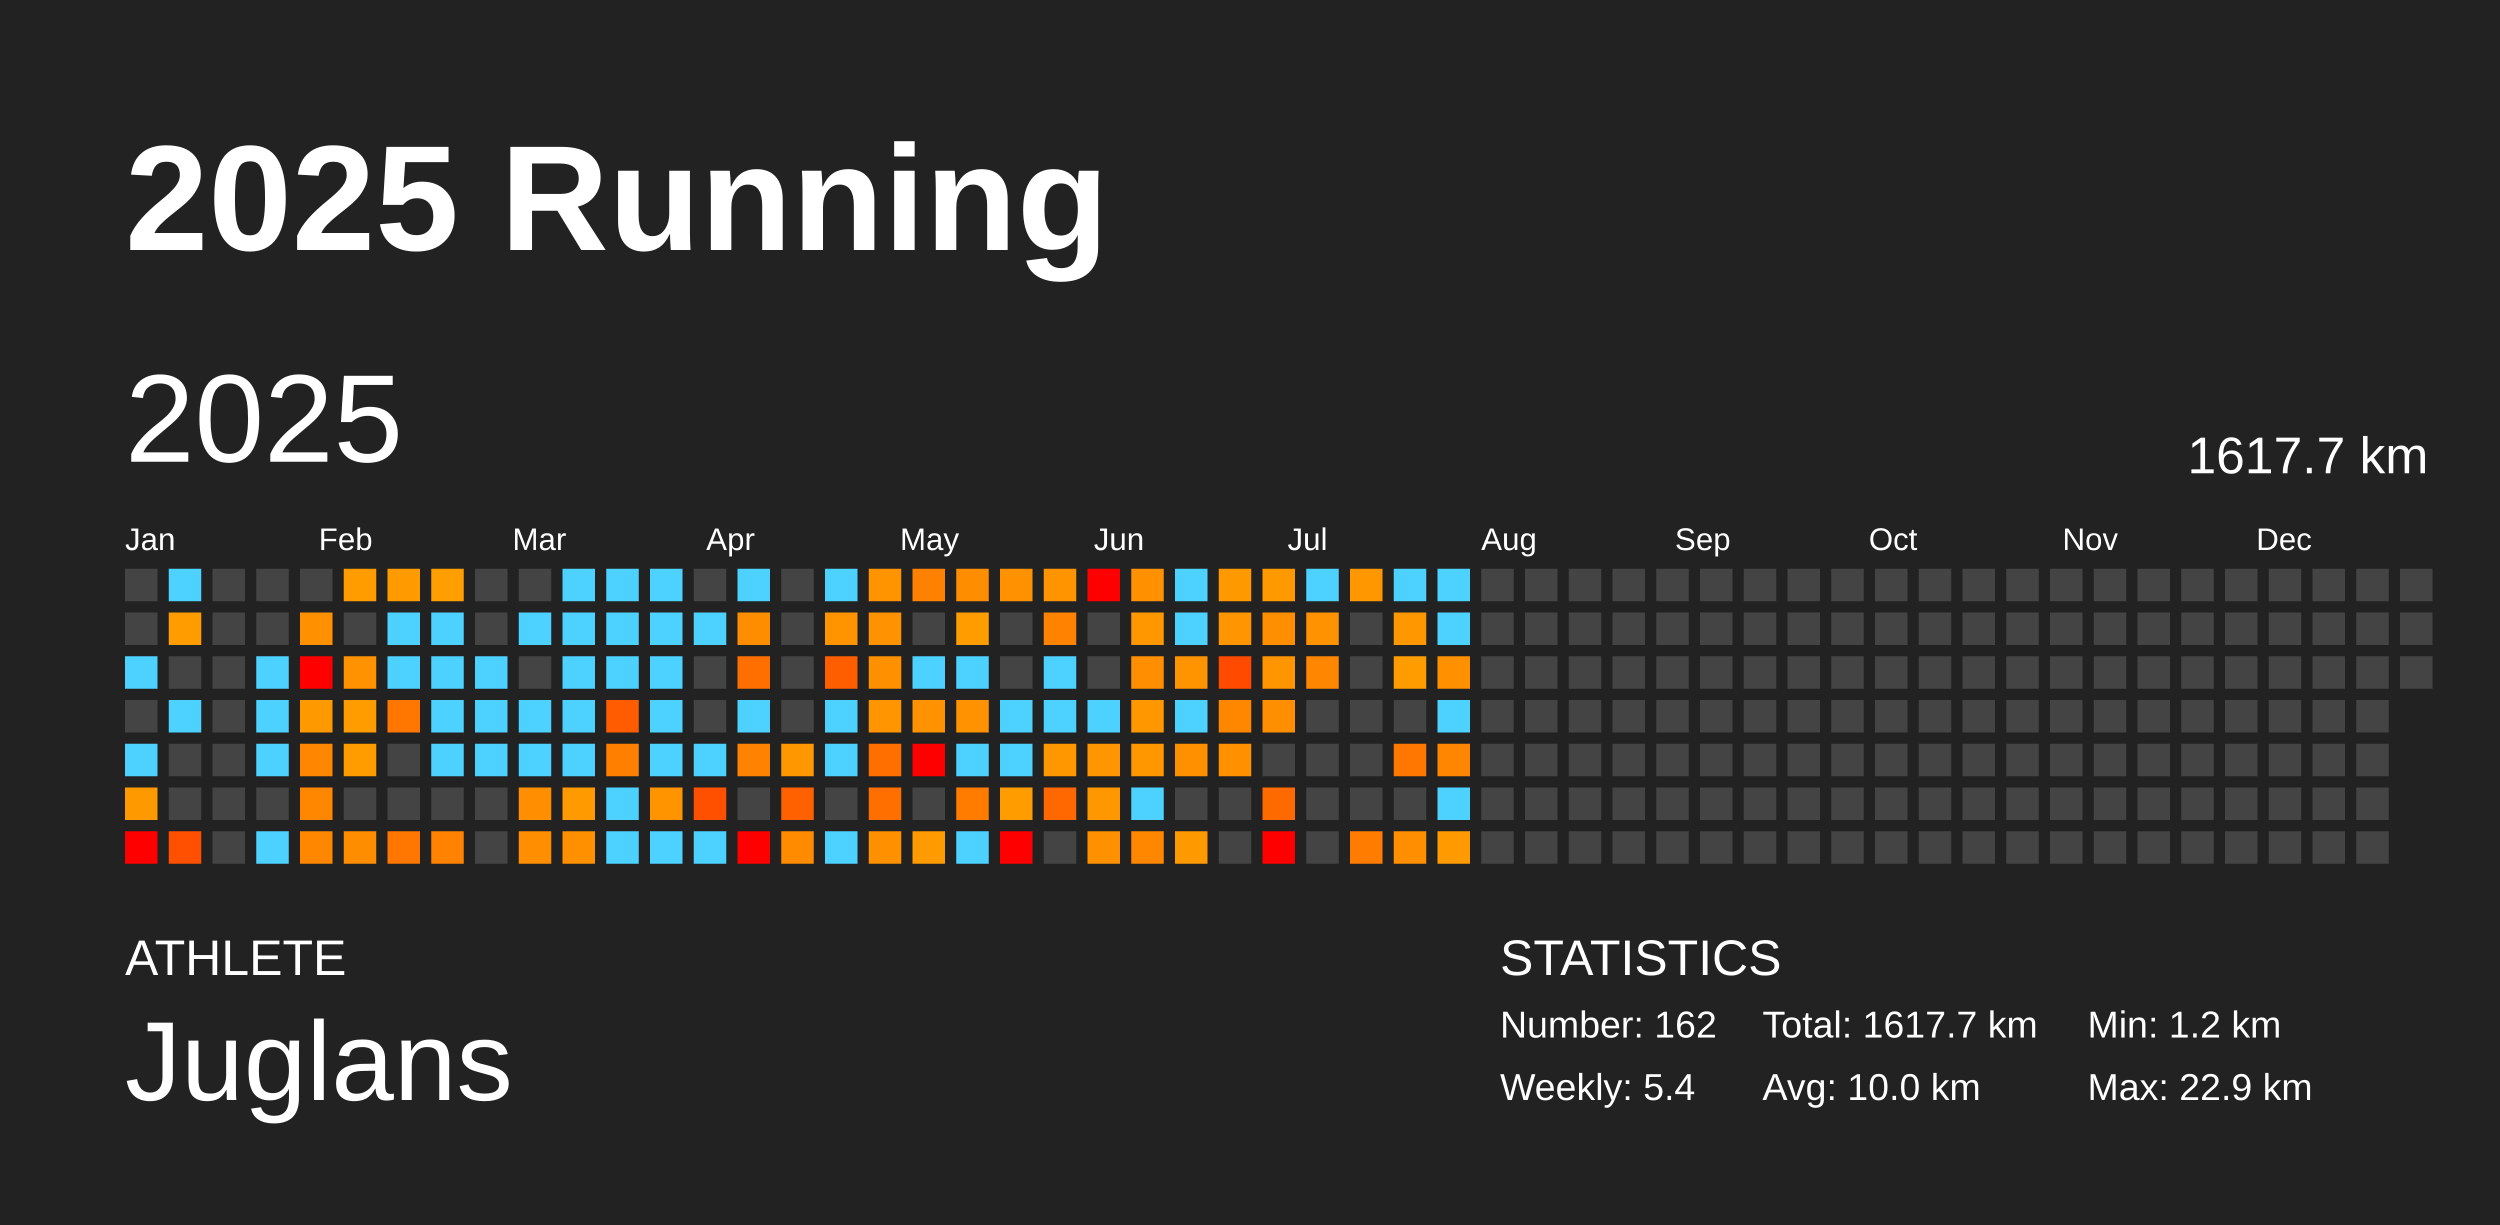
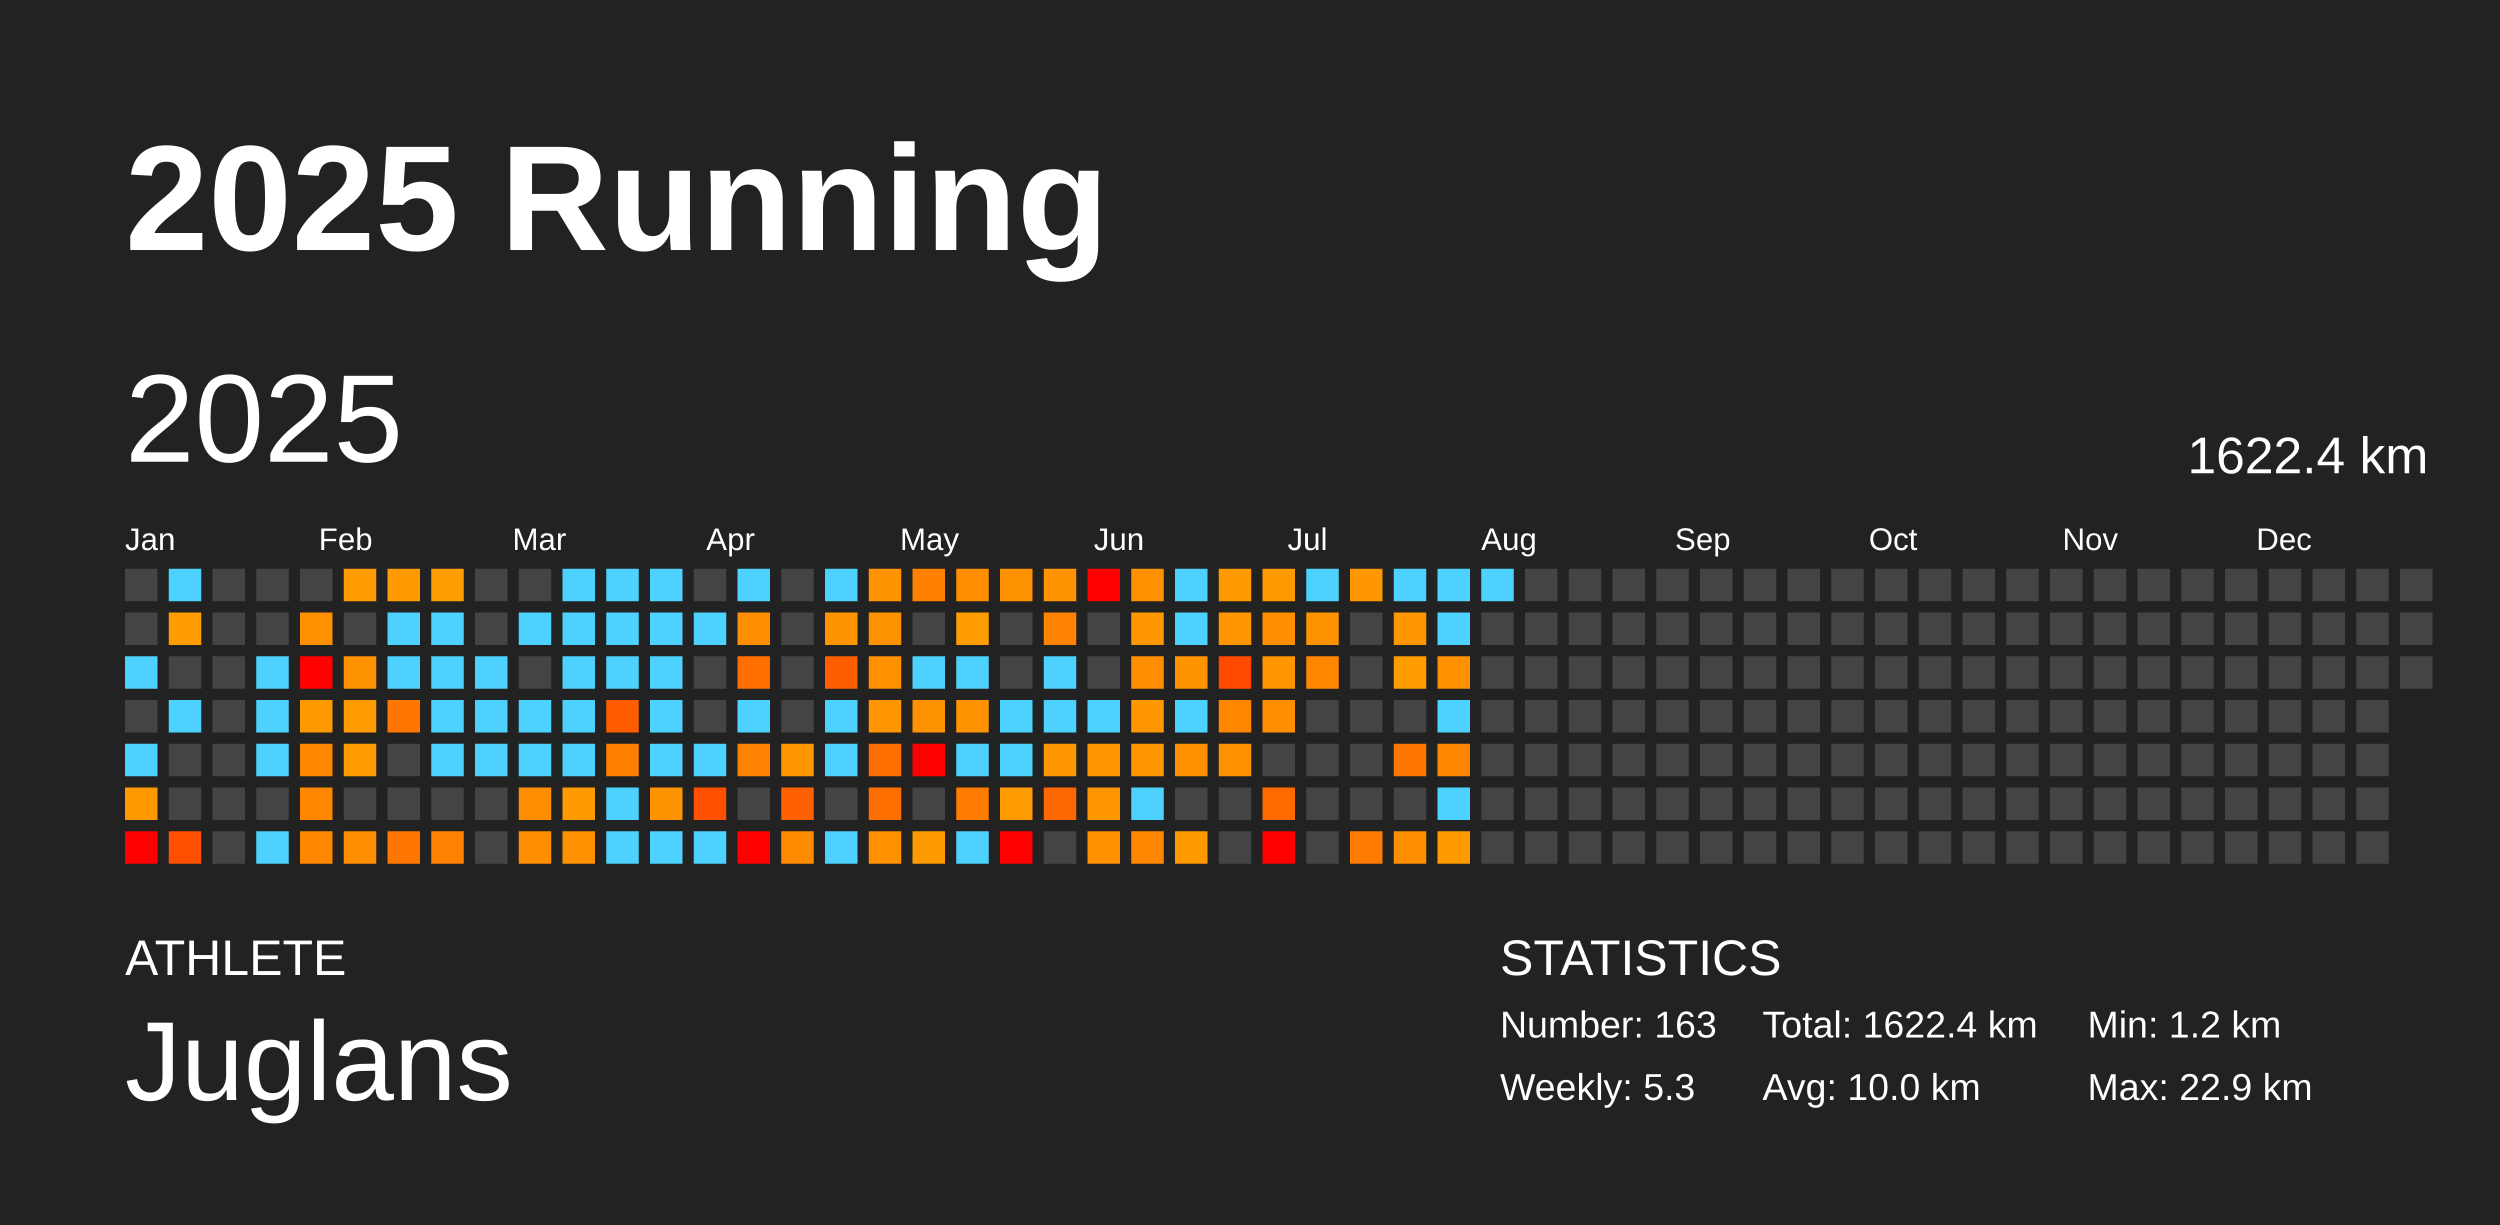
<svg xmlns="http://www.w3.org/2000/svg" baseProfile="full" height="98mm" version="1.1" viewBox="0,0,200,98" width="200mm">
  <defs />
  <rect fill="#222222" height="98" width="200" x="0" y="0" />
  <text fill="#FFFFFF" style="font-size:12px; font-family:Arial; font-weight:bold;" x="10" y="20">2025 Running</text>
  <text fill="#FFFFFF" style="font-size:4px; font-family:Arial" x="10" y="78">ATHLETE</text>
  <text fill="#FFFFFF" style="font-size:9px; font-family:Arial" x="10" y="88">Juglans</text>
  <text fill="#FFFFFF" style="font-size:4px; font-family:Arial" x="120" y="78">STATISTICS</text>
-   <text fill="#FFFFFF" style="font-size:3px; font-family:Arial" x="120" y="83">Number: 162</text>
-   <text fill="#FFFFFF" style="font-size:3px; font-family:Arial" x="120" y="88">Weekly: 5.4</text>
-   <text fill="#FFFFFF" style="font-size:3px; font-family:Arial" x="141" y="83">Total: 1617.7 km</text>
+   <text fill="#FFFFFF" style="font-size:3px; font-family:Arial" x="120" y="83">Number: 163</text>
+   <text fill="#FFFFFF" style="font-size:3px; font-family:Arial" x="120" y="88">Weekly: 5.3</text>
+   <text fill="#FFFFFF" style="font-size:3px; font-family:Arial" x="141" y="83">Total: 1622.4 km</text>
  <text fill="#FFFFFF" style="font-size:3px; font-family:Arial" x="141" y="88">Avg: 10.0 km</text>
  <text fill="#FFFFFF" style="font-size:3px; font-family:Arial" x="167" y="83">Min: 1.2 km</text>
  <text fill="#FFFFFF" style="font-size:3px; font-family:Arial" x="167" y="88">Max: 22.9 km</text>
  <text dominant-baseline="hanging" fill="#FFFFFF" style="font-size:10.0px; font-family:Arial;" x="10" y="30">2025</text>
-   <text dominant-baseline="hanging" fill="#FFFFFF" style="font-size:4.125px; font-family:Arial;" x="175" y="35">1617.7 km</text>
+   <text dominant-baseline="hanging" fill="#FFFFFF" style="font-size:4.125px; font-family:Arial;" x="175" y="35">1622.4 km</text>
  <text fill="#FFFFFF" style="font-size:2.5px; font-family:Arial" x="10.0" y="44">Jan</text>
  <text fill="#FFFFFF" style="font-size:2.5px; font-family:Arial" x="25.5" y="44">Feb</text>
  <text fill="#FFFFFF" style="font-size:2.5px; font-family:Arial" x="41.0" y="44">Mar</text>
  <text fill="#FFFFFF" style="font-size:2.5px; font-family:Arial" x="56.5" y="44">Apr</text>
  <text fill="#FFFFFF" style="font-size:2.5px; font-family:Arial" x="72.0" y="44">May</text>
  <text fill="#FFFFFF" style="font-size:2.5px; font-family:Arial" x="87.5" y="44">Jun</text>
  <text fill="#FFFFFF" style="font-size:2.5px; font-family:Arial" x="103.0" y="44">Jul</text>
  <text fill="#FFFFFF" style="font-size:2.5px; font-family:Arial" x="118.5" y="44">Aug</text>
  <text fill="#FFFFFF" style="font-size:2.5px; font-family:Arial" x="134.0" y="44">Sep</text>
  <text fill="#FFFFFF" style="font-size:2.5px; font-family:Arial" x="149.5" y="44">Oct</text>
  <text fill="#FFFFFF" style="font-size:2.5px; font-family:Arial" x="165.0" y="44">Nov</text>
  <text fill="#FFFFFF" style="font-size:2.5px; font-family:Arial" x="180.5" y="44">Dec</text>
  <rect fill="#444444" height="2.6" width="2.6" x="10.0" y="45.5" />
  <rect fill="#444444" height="2.6" width="2.6" x="10.0" y="49.0" />
  <rect fill="#4dd2ff" height="2.6" width="2.6" x="10.0" y="52.5" />
  <rect fill="#444444" height="2.6" width="2.6" x="10.0" y="56.0" />
  <rect fill="#4dd2ff" height="2.6" width="2.6" x="10.0" y="59.5" />
  <rect fill="#ff9900" height="2.6" width="2.6" x="10.0" y="63.0" />
  <rect fill="red" height="2.6" width="2.6" x="10.0" y="66.5" />
  <rect fill="#4dd2ff" height="2.6" width="2.6" x="13.5" y="45.5" />
  <rect fill="#ff9c00" height="2.6" width="2.6" x="13.5" y="49.0" />
  <rect fill="#444444" height="2.6" width="2.6" x="13.5" y="52.5" />
  <rect fill="#4dd2ff" height="2.6" width="2.6" x="13.5" y="56.0" />
  <rect fill="#444444" height="2.6" width="2.6" x="13.5" y="59.5" />
  <rect fill="#444444" height="2.6" width="2.6" x="13.5" y="63.0" />
  <rect fill="#ff4f00" height="2.6" width="2.6" x="13.5" y="66.5" />
  <rect fill="#444444" height="2.6" width="2.6" x="17.0" y="45.5" />
  <rect fill="#444444" height="2.6" width="2.6" x="17.0" y="49.0" />
  <rect fill="#444444" height="2.6" width="2.6" x="17.0" y="52.5" />
  <rect fill="#444444" height="2.6" width="2.6" x="17.0" y="56.0" />
  <rect fill="#444444" height="2.6" width="2.6" x="17.0" y="59.5" />
  <rect fill="#444444" height="2.6" width="2.6" x="17.0" y="63.0" />
  <rect fill="#444444" height="2.6" width="2.6" x="17.0" y="66.5" />
  <rect fill="#444444" height="2.6" width="2.6" x="20.5" y="45.5" />
  <rect fill="#444444" height="2.6" width="2.6" x="20.5" y="49.0" />
  <rect fill="#4dd2ff" height="2.6" width="2.6" x="20.5" y="52.5" />
  <rect fill="#4dd2ff" height="2.6" width="2.6" x="20.5" y="56.0" />
  <rect fill="#4dd2ff" height="2.6" width="2.6" x="20.5" y="59.5" />
  <rect fill="#444444" height="2.6" width="2.6" x="20.5" y="63.0" />
  <rect fill="#4dd2ff" height="2.6" width="2.6" x="20.5" y="66.5" />
  <rect fill="#444444" height="2.6" width="2.6" x="24.0" y="45.5" />
  <rect fill="#ff9000" height="2.6" width="2.6" x="24.0" y="49.0" />
  <rect fill="red" height="2.6" width="2.6" x="24.0" y="52.5" />
  <rect fill="#ff9900" height="2.6" width="2.6" x="24.0" y="56.0" />
  <rect fill="#ff8600" height="2.6" width="2.6" x="24.0" y="59.5" />
  <rect fill="#ff8700" height="2.6" width="2.6" x="24.0" y="63.0" />
  <rect fill="#ff8700" height="2.6" width="2.6" x="24.0" y="66.5" />
  <rect fill="#ff9d00" height="2.6" width="2.6" x="27.5" y="45.5" />
  <rect fill="#444444" height="2.6" width="2.6" x="27.5" y="49.0" />
  <rect fill="#ff9200" height="2.6" width="2.6" x="27.5" y="52.5" />
  <rect fill="#ff9d00" height="2.6" width="2.6" x="27.5" y="56.0" />
  <rect fill="#ff9d00" height="2.6" width="2.6" x="27.5" y="59.5" />
  <rect fill="#444444" height="2.6" width="2.6" x="27.5" y="63.0" />
  <rect fill="#ff8d00" height="2.6" width="2.6" x="27.5" y="66.5" />
  <rect fill="#ff9b00" height="2.6" width="2.6" x="31.0" y="45.5" />
  <rect fill="#4dd2ff" height="2.6" width="2.6" x="31.0" y="49.0" />
  <rect fill="#4dd2ff" height="2.6" width="2.6" x="31.0" y="52.5" />
  <rect fill="#ff7700" height="2.6" width="2.6" x="31.0" y="56.0" />
  <rect fill="#444444" height="2.6" width="2.6" x="31.0" y="59.5" />
  <rect fill="#444444" height="2.6" width="2.6" x="31.0" y="63.0" />
  <rect fill="#ff7600" height="2.6" width="2.6" x="31.0" y="66.5" />
  <rect fill="#ff9e00" height="2.6" width="2.6" x="34.5" y="45.5" />
  <rect fill="#4dd2ff" height="2.6" width="2.6" x="34.5" y="49.0" />
  <rect fill="#4dd2ff" height="2.6" width="2.6" x="34.5" y="52.5" />
  <rect fill="#4dd2ff" height="2.6" width="2.6" x="34.5" y="56.0" />
  <rect fill="#4dd2ff" height="2.6" width="2.6" x="34.5" y="59.5" />
  <rect fill="#444444" height="2.6" width="2.6" x="34.5" y="63.0" />
  <rect fill="#ff8200" height="2.6" width="2.6" x="34.5" y="66.5" />
  <rect fill="#444444" height="2.6" width="2.6" x="38.0" y="45.5" />
  <rect fill="#444444" height="2.6" width="2.6" x="38.0" y="49.0" />
  <rect fill="#4dd2ff" height="2.6" width="2.6" x="38.0" y="52.5" />
  <rect fill="#4dd2ff" height="2.6" width="2.6" x="38.0" y="56.0" />
  <rect fill="#4dd2ff" height="2.6" width="2.6" x="38.0" y="59.5" />
  <rect fill="#444444" height="2.6" width="2.6" x="38.0" y="63.0" />
  <rect fill="#444444" height="2.6" width="2.6" x="38.0" y="66.5" />
  <rect fill="#444444" height="2.6" width="2.6" x="41.5" y="45.5" />
  <rect fill="#4dd2ff" height="2.6" width="2.6" x="41.5" y="49.0" />
  <rect fill="#444444" height="2.6" width="2.6" x="41.5" y="52.5" />
  <rect fill="#4dd2ff" height="2.6" width="2.6" x="41.5" y="56.0" />
  <rect fill="#4dd2ff" height="2.6" width="2.6" x="41.5" y="59.5" />
  <rect fill="#ff8f00" height="2.6" width="2.6" x="41.5" y="63.0" />
  <rect fill="#ff8e00" height="2.6" width="2.6" x="41.5" y="66.5" />
  <rect fill="#4dd2ff" height="2.6" width="2.6" x="45.0" y="45.5" />
  <rect fill="#4dd2ff" height="2.6" width="2.6" x="45.0" y="49.0" />
  <rect fill="#4dd2ff" height="2.6" width="2.6" x="45.0" y="52.5" />
  <rect fill="#4dd2ff" height="2.6" width="2.6" x="45.0" y="56.0" />
  <rect fill="#4dd2ff" height="2.6" width="2.6" x="45.0" y="59.5" />
  <rect fill="#ff9a00" height="2.6" width="2.6" x="45.0" y="63.0" />
  <rect fill="#ff9100" height="2.6" width="2.6" x="45.0" y="66.5" />
  <rect fill="#4dd2ff" height="2.6" width="2.6" x="48.5" y="45.5" />
  <rect fill="#4dd2ff" height="2.6" width="2.6" x="48.5" y="49.0" />
  <rect fill="#4dd2ff" height="2.6" width="2.6" x="48.5" y="52.5" />
  <rect fill="#ff5c00" height="2.6" width="2.6" x="48.5" y="56.0" />
  <rect fill="#ff8000" height="2.6" width="2.6" x="48.5" y="59.5" />
  <rect fill="#4dd2ff" height="2.6" width="2.6" x="48.5" y="63.0" />
  <rect fill="#4dd2ff" height="2.6" width="2.6" x="48.5" y="66.5" />
  <rect fill="#4dd2ff" height="2.6" width="2.6" x="52.0" y="45.5" />
  <rect fill="#4dd2ff" height="2.6" width="2.6" x="52.0" y="49.0" />
  <rect fill="#4dd2ff" height="2.6" width="2.6" x="52.0" y="52.5" />
  <rect fill="#4dd2ff" height="2.6" width="2.6" x="52.0" y="56.0" />
  <rect fill="#4dd2ff" height="2.6" width="2.6" x="52.0" y="59.5" />
  <rect fill="#ff9300" height="2.6" width="2.6" x="52.0" y="63.0" />
  <rect fill="#4dd2ff" height="2.6" width="2.6" x="52.0" y="66.5" />
  <rect fill="#444444" height="2.6" width="2.6" x="55.5" y="45.5" />
  <rect fill="#4dd2ff" height="2.6" width="2.6" x="55.5" y="49.0" />
  <rect fill="#444444" height="2.6" width="2.6" x="55.5" y="52.5" />
  <rect fill="#444444" height="2.6" width="2.6" x="55.5" y="56.0" />
  <rect fill="#4dd2ff" height="2.6" width="2.6" x="55.5" y="59.5" />
  <rect fill="#ff5000" height="2.6" width="2.6" x="55.5" y="63.0" />
  <rect fill="#4dd2ff" height="2.6" width="2.6" x="55.5" y="66.5" />
  <rect fill="#4dd2ff" height="2.6" width="2.6" x="59.0" y="45.5" />
  <rect fill="#ff8d00" height="2.6" width="2.6" x="59.0" y="49.0" />
  <rect fill="#ff6f00" height="2.6" width="2.6" x="59.0" y="52.5" />
  <rect fill="#4dd2ff" height="2.6" width="2.6" x="59.0" y="56.0" />
  <rect fill="#ff8200" height="2.6" width="2.6" x="59.0" y="59.5" />
  <rect fill="#444444" height="2.6" width="2.6" x="59.0" y="63.0" />
  <rect fill="red" height="2.6" width="2.6" x="59.0" y="66.5" />
  <rect fill="#444444" height="2.6" width="2.6" x="62.5" y="45.5" />
  <rect fill="#444444" height="2.6" width="2.6" x="62.5" y="49.0" />
  <rect fill="#444444" height="2.6" width="2.6" x="62.5" y="52.5" />
  <rect fill="#444444" height="2.6" width="2.6" x="62.5" y="56.0" />
  <rect fill="#ff9700" height="2.6" width="2.6" x="62.5" y="59.5" />
  <rect fill="#ff6100" height="2.6" width="2.6" x="62.5" y="63.0" />
  <rect fill="#ff8c00" height="2.6" width="2.6" x="62.5" y="66.5" />
  <rect fill="#4dd2ff" height="2.6" width="2.6" x="66.0" y="45.5" />
  <rect fill="#ff9300" height="2.6" width="2.6" x="66.0" y="49.0" />
  <rect fill="#ff5e00" height="2.6" width="2.6" x="66.0" y="52.5" />
  <rect fill="#4dd2ff" height="2.6" width="2.6" x="66.0" y="56.0" />
  <rect fill="#4dd2ff" height="2.6" width="2.6" x="66.0" y="59.5" />
  <rect fill="#444444" height="2.6" width="2.6" x="66.0" y="63.0" />
  <rect fill="#4dd2ff" height="2.6" width="2.6" x="66.0" y="66.5" />
  <rect fill="#ff9400" height="2.6" width="2.6" x="69.5" y="45.5" />
  <rect fill="#ff9200" height="2.6" width="2.6" x="69.5" y="49.0" />
  <rect fill="#ff9100" height="2.6" width="2.6" x="69.5" y="52.5" />
  <rect fill="#ff9500" height="2.6" width="2.6" x="69.5" y="56.0" />
  <rect fill="#ff6f00" height="2.6" width="2.6" x="69.5" y="59.5" />
  <rect fill="#ff6f00" height="2.6" width="2.6" x="69.5" y="63.0" />
  <rect fill="#ff9100" height="2.6" width="2.6" x="69.5" y="66.5" />
  <rect fill="#ff8100" height="2.6" width="2.6" x="73.0" y="45.5" />
  <rect fill="#444444" height="2.6" width="2.6" x="73.0" y="49.0" />
  <rect fill="#4dd2ff" height="2.6" width="2.6" x="73.0" y="52.5" />
  <rect fill="#ff9200" height="2.6" width="2.6" x="73.0" y="56.0" />
  <rect fill="red" height="2.6" width="2.6" x="73.0" y="59.5" />
  <rect fill="#444444" height="2.6" width="2.6" x="73.0" y="63.0" />
  <rect fill="#ff9a00" height="2.6" width="2.6" x="73.0" y="66.5" />
  <rect fill="#ff8d00" height="2.6" width="2.6" x="76.5" y="45.5" />
  <rect fill="#ff9d00" height="2.6" width="2.6" x="76.5" y="49.0" />
  <rect fill="#4dd2ff" height="2.6" width="2.6" x="76.5" y="52.5" />
  <rect fill="#ff9200" height="2.6" width="2.6" x="76.5" y="56.0" />
  <rect fill="#4dd2ff" height="2.6" width="2.6" x="76.5" y="59.5" />
  <rect fill="#ff7c00" height="2.6" width="2.6" x="76.5" y="63.0" />
  <rect fill="#4dd2ff" height="2.6" width="2.6" x="76.5" y="66.5" />
  <rect fill="#ff9200" height="2.6" width="2.6" x="80.0" y="45.5" />
  <rect fill="#444444" height="2.6" width="2.6" x="80.0" y="49.0" />
  <rect fill="#444444" height="2.6" width="2.6" x="80.0" y="52.5" />
  <rect fill="#4dd2ff" height="2.6" width="2.6" x="80.0" y="56.0" />
  <rect fill="#4dd2ff" height="2.6" width="2.6" x="80.0" y="59.5" />
  <rect fill="#ff9c00" height="2.6" width="2.6" x="80.0" y="63.0" />
  <rect fill="red" height="2.6" width="2.6" x="80.0" y="66.5" />
  <rect fill="#ff9300" height="2.6" width="2.6" x="83.5" y="45.5" />
  <rect fill="#ff8200" height="2.6" width="2.6" x="83.5" y="49.0" />
  <rect fill="#4dd2ff" height="2.6" width="2.6" x="83.5" y="52.5" />
  <rect fill="#4dd2ff" height="2.6" width="2.6" x="83.5" y="56.0" />
  <rect fill="#ff9800" height="2.6" width="2.6" x="83.5" y="59.5" />
  <rect fill="#ff6700" height="2.6" width="2.6" x="83.5" y="63.0" />
  <rect fill="#444444" height="2.6" width="2.6" x="83.5" y="66.5" />
  <rect fill="red" height="2.6" width="2.6" x="87.0" y="45.5" />
  <rect fill="#444444" height="2.6" width="2.6" x="87.0" y="49.0" />
  <rect fill="#444444" height="2.6" width="2.6" x="87.0" y="52.5" />
  <rect fill="#4dd2ff" height="2.6" width="2.6" x="87.0" y="56.0" />
  <rect fill="#ff9500" height="2.6" width="2.6" x="87.0" y="59.5" />
  <rect fill="#ff9700" height="2.6" width="2.6" x="87.0" y="63.0" />
  <rect fill="#ff9100" height="2.6" width="2.6" x="87.0" y="66.5" />
  <rect fill="#ff9000" height="2.6" width="2.6" x="90.5" y="45.5" />
  <rect fill="#ff9700" height="2.6" width="2.6" x="90.5" y="49.0" />
  <rect fill="#ff8f00" height="2.6" width="2.6" x="90.5" y="52.5" />
  <rect fill="#ff9800" height="2.6" width="2.6" x="90.5" y="56.0" />
  <rect fill="#ff9800" height="2.6" width="2.6" x="90.5" y="59.5" />
  <rect fill="#4dd2ff" height="2.6" width="2.6" x="90.5" y="63.0" />
  <rect fill="#ff8700" height="2.6" width="2.6" x="90.5" y="66.5" />
  <rect fill="#4dd2ff" height="2.6" width="2.6" x="94.0" y="45.5" />
  <rect fill="#4dd2ff" height="2.6" width="2.6" x="94.0" y="49.0" />
  <rect fill="#ff9300" height="2.6" width="2.6" x="94.0" y="52.5" />
  <rect fill="#4dd2ff" height="2.6" width="2.6" x="94.0" y="56.0" />
  <rect fill="#ff9100" height="2.6" width="2.6" x="94.0" y="59.5" />
  <rect fill="#444444" height="2.6" width="2.6" x="94.0" y="63.0" />
  <rect fill="#ff9900" height="2.6" width="2.6" x="94.0" y="66.5" />
  <rect fill="#ff9900" height="2.6" width="2.6" x="97.5" y="45.5" />
  <rect fill="#ff9500" height="2.6" width="2.6" x="97.5" y="49.0" />
  <rect fill="#ff4a00" height="2.6" width="2.6" x="97.5" y="52.5" />
  <rect fill="#ff8700" height="2.6" width="2.6" x="97.5" y="56.0" />
  <rect fill="#ff9000" height="2.6" width="2.6" x="97.5" y="59.5" />
  <rect fill="#444444" height="2.6" width="2.6" x="97.5" y="63.0" />
  <rect fill="#444444" height="2.6" width="2.6" x="97.5" y="66.5" />
  <rect fill="#ff9900" height="2.6" width="2.6" x="101.0" y="45.5" />
  <rect fill="#ff8e00" height="2.6" width="2.6" x="101.0" y="49.0" />
  <rect fill="#ff9500" height="2.6" width="2.6" x="101.0" y="52.5" />
  <rect fill="#ff8f00" height="2.6" width="2.6" x="101.0" y="56.0" />
  <rect fill="#444444" height="2.6" width="2.6" x="101.0" y="59.5" />
  <rect fill="#ff6a00" height="2.6" width="2.6" x="101.0" y="63.0" />
  <rect fill="red" height="2.6" width="2.6" x="101.0" y="66.5" />
  <rect fill="#4dd2ff" height="2.6" width="2.6" x="104.5" y="45.5" />
  <rect fill="#ff9200" height="2.6" width="2.6" x="104.5" y="49.0" />
  <rect fill="#ff8600" height="2.6" width="2.6" x="104.5" y="52.5" />
  <rect fill="#444444" height="2.6" width="2.6" x="104.5" y="56.0" />
  <rect fill="#444444" height="2.6" width="2.6" x="104.5" y="59.5" />
  <rect fill="#444444" height="2.6" width="2.6" x="104.5" y="63.0" />
  <rect fill="#444444" height="2.6" width="2.6" x="104.5" y="66.5" />
  <rect fill="#ff9700" height="2.6" width="2.6" x="108.0" y="45.5" />
  <rect fill="#444444" height="2.6" width="2.6" x="108.0" y="49.0" />
  <rect fill="#444444" height="2.6" width="2.6" x="108.0" y="52.5" />
  <rect fill="#444444" height="2.6" width="2.6" x="108.0" y="56.0" />
  <rect fill="#444444" height="2.6" width="2.6" x="108.0" y="59.5" />
  <rect fill="#444444" height="2.6" width="2.6" x="108.0" y="63.0" />
  <rect fill="#ff7c00" height="2.6" width="2.6" x="108.0" y="66.5" />
  <rect fill="#4dd2ff" height="2.6" width="2.6" x="111.5" y="45.5" />
  <rect fill="#ff9700" height="2.6" width="2.6" x="111.5" y="49.0" />
  <rect fill="#ff9d00" height="2.6" width="2.6" x="111.5" y="52.5" />
  <rect fill="#444444" height="2.6" width="2.6" x="111.5" y="56.0" />
  <rect fill="#ff7700" height="2.6" width="2.6" x="111.5" y="59.5" />
  <rect fill="#444444" height="2.6" width="2.6" x="111.5" y="63.0" />
  <rect fill="#ff8e00" height="2.6" width="2.6" x="111.5" y="66.5" />
  <rect fill="#4dd2ff" height="2.6" width="2.6" x="115.0" y="45.5" />
  <rect fill="#4dd2ff" height="2.6" width="2.6" x="115.0" y="49.0" />
  <rect fill="#ff9000" height="2.6" width="2.6" x="115.0" y="52.5" />
  <rect fill="#4dd2ff" height="2.6" width="2.6" x="115.0" y="56.0" />
  <rect fill="#ff8600" height="2.6" width="2.6" x="115.0" y="59.5" />
  <rect fill="#4dd2ff" height="2.6" width="2.6" x="115.0" y="63.0" />
  <rect fill="#ff9b00" height="2.6" width="2.6" x="115.0" y="66.5" />
-   <rect fill="#444444" height="2.6" width="2.6" x="118.5" y="45.5" />
+   <rect fill="#4dd2ff" height="2.6" width="2.6" x="118.5" y="45.5" />
  <rect fill="#444444" height="2.6" width="2.6" x="118.5" y="49.0" />
  <rect fill="#444444" height="2.6" width="2.6" x="118.5" y="52.5" />
  <rect fill="#444444" height="2.6" width="2.6" x="118.5" y="56.0" />
  <rect fill="#444444" height="2.6" width="2.6" x="118.5" y="59.5" />
  <rect fill="#444444" height="2.6" width="2.6" x="118.5" y="63.0" />
  <rect fill="#444444" height="2.6" width="2.6" x="118.5" y="66.5" />
  <rect fill="#444444" height="2.6" width="2.6" x="122.0" y="45.5" />
  <rect fill="#444444" height="2.6" width="2.6" x="122.0" y="49.0" />
  <rect fill="#444444" height="2.6" width="2.6" x="122.0" y="52.5" />
  <rect fill="#444444" height="2.6" width="2.6" x="122.0" y="56.0" />
  <rect fill="#444444" height="2.6" width="2.6" x="122.0" y="59.5" />
  <rect fill="#444444" height="2.6" width="2.6" x="122.0" y="63.0" />
  <rect fill="#444444" height="2.6" width="2.6" x="122.0" y="66.5" />
  <rect fill="#444444" height="2.6" width="2.6" x="125.5" y="45.5" />
  <rect fill="#444444" height="2.6" width="2.6" x="125.5" y="49.0" />
  <rect fill="#444444" height="2.6" width="2.6" x="125.5" y="52.5" />
  <rect fill="#444444" height="2.6" width="2.6" x="125.5" y="56.0" />
  <rect fill="#444444" height="2.6" width="2.6" x="125.5" y="59.5" />
  <rect fill="#444444" height="2.6" width="2.6" x="125.5" y="63.0" />
  <rect fill="#444444" height="2.6" width="2.6" x="125.5" y="66.5" />
  <rect fill="#444444" height="2.6" width="2.6" x="129.0" y="45.5" />
  <rect fill="#444444" height="2.6" width="2.6" x="129.0" y="49.0" />
  <rect fill="#444444" height="2.6" width="2.6" x="129.0" y="52.5" />
  <rect fill="#444444" height="2.6" width="2.6" x="129.0" y="56.0" />
  <rect fill="#444444" height="2.6" width="2.6" x="129.0" y="59.5" />
  <rect fill="#444444" height="2.6" width="2.6" x="129.0" y="63.0" />
  <rect fill="#444444" height="2.6" width="2.6" x="129.0" y="66.5" />
  <rect fill="#444444" height="2.6" width="2.6" x="132.5" y="45.5" />
  <rect fill="#444444" height="2.6" width="2.6" x="132.5" y="49.0" />
  <rect fill="#444444" height="2.6" width="2.6" x="132.5" y="52.5" />
  <rect fill="#444444" height="2.6" width="2.6" x="132.5" y="56.0" />
  <rect fill="#444444" height="2.6" width="2.6" x="132.5" y="59.5" />
  <rect fill="#444444" height="2.6" width="2.6" x="132.5" y="63.0" />
  <rect fill="#444444" height="2.6" width="2.6" x="132.5" y="66.5" />
  <rect fill="#444444" height="2.6" width="2.6" x="136.0" y="45.5" />
  <rect fill="#444444" height="2.6" width="2.6" x="136.0" y="49.0" />
  <rect fill="#444444" height="2.6" width="2.6" x="136.0" y="52.5" />
  <rect fill="#444444" height="2.6" width="2.6" x="136.0" y="56.0" />
  <rect fill="#444444" height="2.6" width="2.6" x="136.0" y="59.5" />
  <rect fill="#444444" height="2.6" width="2.6" x="136.0" y="63.0" />
  <rect fill="#444444" height="2.6" width="2.6" x="136.0" y="66.5" />
  <rect fill="#444444" height="2.6" width="2.6" x="139.5" y="45.5" />
  <rect fill="#444444" height="2.6" width="2.6" x="139.5" y="49.0" />
  <rect fill="#444444" height="2.6" width="2.6" x="139.5" y="52.5" />
  <rect fill="#444444" height="2.6" width="2.6" x="139.5" y="56.0" />
  <rect fill="#444444" height="2.6" width="2.6" x="139.5" y="59.5" />
  <rect fill="#444444" height="2.6" width="2.6" x="139.5" y="63.0" />
  <rect fill="#444444" height="2.6" width="2.6" x="139.5" y="66.5" />
  <rect fill="#444444" height="2.6" width="2.6" x="143.0" y="45.5" />
  <rect fill="#444444" height="2.6" width="2.6" x="143.0" y="49.0" />
  <rect fill="#444444" height="2.6" width="2.6" x="143.0" y="52.5" />
  <rect fill="#444444" height="2.6" width="2.6" x="143.0" y="56.0" />
  <rect fill="#444444" height="2.6" width="2.6" x="143.0" y="59.5" />
  <rect fill="#444444" height="2.6" width="2.6" x="143.0" y="63.0" />
  <rect fill="#444444" height="2.6" width="2.6" x="143.0" y="66.5" />
  <rect fill="#444444" height="2.6" width="2.6" x="146.5" y="45.5" />
  <rect fill="#444444" height="2.6" width="2.6" x="146.5" y="49.0" />
  <rect fill="#444444" height="2.6" width="2.6" x="146.5" y="52.5" />
  <rect fill="#444444" height="2.6" width="2.6" x="146.5" y="56.0" />
  <rect fill="#444444" height="2.6" width="2.6" x="146.5" y="59.5" />
  <rect fill="#444444" height="2.6" width="2.6" x="146.5" y="63.0" />
  <rect fill="#444444" height="2.6" width="2.6" x="146.5" y="66.5" />
  <rect fill="#444444" height="2.6" width="2.6" x="150.0" y="45.5" />
  <rect fill="#444444" height="2.6" width="2.6" x="150.0" y="49.0" />
  <rect fill="#444444" height="2.6" width="2.6" x="150.0" y="52.5" />
  <rect fill="#444444" height="2.6" width="2.6" x="150.0" y="56.0" />
  <rect fill="#444444" height="2.6" width="2.6" x="150.0" y="59.5" />
  <rect fill="#444444" height="2.6" width="2.6" x="150.0" y="63.0" />
  <rect fill="#444444" height="2.6" width="2.6" x="150.0" y="66.5" />
  <rect fill="#444444" height="2.6" width="2.6" x="153.5" y="45.5" />
  <rect fill="#444444" height="2.6" width="2.6" x="153.5" y="49.0" />
  <rect fill="#444444" height="2.6" width="2.6" x="153.5" y="52.5" />
  <rect fill="#444444" height="2.6" width="2.6" x="153.5" y="56.0" />
  <rect fill="#444444" height="2.6" width="2.6" x="153.5" y="59.5" />
  <rect fill="#444444" height="2.6" width="2.6" x="153.5" y="63.0" />
  <rect fill="#444444" height="2.6" width="2.6" x="153.5" y="66.5" />
  <rect fill="#444444" height="2.6" width="2.6" x="157.0" y="45.5" />
  <rect fill="#444444" height="2.6" width="2.6" x="157.0" y="49.0" />
  <rect fill="#444444" height="2.6" width="2.6" x="157.0" y="52.5" />
  <rect fill="#444444" height="2.6" width="2.6" x="157.0" y="56.0" />
  <rect fill="#444444" height="2.6" width="2.6" x="157.0" y="59.5" />
  <rect fill="#444444" height="2.6" width="2.6" x="157.0" y="63.0" />
  <rect fill="#444444" height="2.6" width="2.6" x="157.0" y="66.5" />
  <rect fill="#444444" height="2.6" width="2.6" x="160.5" y="45.5" />
  <rect fill="#444444" height="2.6" width="2.6" x="160.5" y="49.0" />
  <rect fill="#444444" height="2.6" width="2.6" x="160.5" y="52.5" />
  <rect fill="#444444" height="2.6" width="2.6" x="160.5" y="56.0" />
  <rect fill="#444444" height="2.6" width="2.6" x="160.5" y="59.5" />
  <rect fill="#444444" height="2.6" width="2.6" x="160.5" y="63.0" />
  <rect fill="#444444" height="2.6" width="2.6" x="160.5" y="66.5" />
  <rect fill="#444444" height="2.6" width="2.6" x="164.0" y="45.5" />
  <rect fill="#444444" height="2.6" width="2.6" x="164.0" y="49.0" />
  <rect fill="#444444" height="2.6" width="2.6" x="164.0" y="52.5" />
  <rect fill="#444444" height="2.6" width="2.6" x="164.0" y="56.0" />
  <rect fill="#444444" height="2.6" width="2.6" x="164.0" y="59.5" />
  <rect fill="#444444" height="2.6" width="2.6" x="164.0" y="63.0" />
  <rect fill="#444444" height="2.6" width="2.6" x="164.0" y="66.5" />
  <rect fill="#444444" height="2.6" width="2.6" x="167.5" y="45.5" />
  <rect fill="#444444" height="2.6" width="2.6" x="167.5" y="49.0" />
  <rect fill="#444444" height="2.6" width="2.6" x="167.5" y="52.5" />
  <rect fill="#444444" height="2.6" width="2.6" x="167.5" y="56.0" />
  <rect fill="#444444" height="2.6" width="2.6" x="167.5" y="59.5" />
  <rect fill="#444444" height="2.6" width="2.6" x="167.5" y="63.0" />
  <rect fill="#444444" height="2.6" width="2.6" x="167.5" y="66.5" />
  <rect fill="#444444" height="2.6" width="2.6" x="171.0" y="45.5" />
  <rect fill="#444444" height="2.6" width="2.6" x="171.0" y="49.0" />
  <rect fill="#444444" height="2.6" width="2.6" x="171.0" y="52.5" />
  <rect fill="#444444" height="2.6" width="2.6" x="171.0" y="56.0" />
  <rect fill="#444444" height="2.6" width="2.6" x="171.0" y="59.5" />
  <rect fill="#444444" height="2.6" width="2.6" x="171.0" y="63.0" />
  <rect fill="#444444" height="2.6" width="2.6" x="171.0" y="66.5" />
  <rect fill="#444444" height="2.6" width="2.6" x="174.5" y="45.5" />
  <rect fill="#444444" height="2.6" width="2.6" x="174.5" y="49.0" />
  <rect fill="#444444" height="2.6" width="2.6" x="174.5" y="52.5" />
  <rect fill="#444444" height="2.6" width="2.6" x="174.5" y="56.0" />
  <rect fill="#444444" height="2.6" width="2.6" x="174.5" y="59.5" />
  <rect fill="#444444" height="2.6" width="2.6" x="174.5" y="63.0" />
  <rect fill="#444444" height="2.6" width="2.6" x="174.5" y="66.5" />
  <rect fill="#444444" height="2.6" width="2.6" x="178.0" y="45.5" />
  <rect fill="#444444" height="2.6" width="2.6" x="178.0" y="49.0" />
  <rect fill="#444444" height="2.6" width="2.6" x="178.0" y="52.5" />
  <rect fill="#444444" height="2.6" width="2.6" x="178.0" y="56.0" />
  <rect fill="#444444" height="2.6" width="2.6" x="178.0" y="59.5" />
  <rect fill="#444444" height="2.6" width="2.6" x="178.0" y="63.0" />
  <rect fill="#444444" height="2.6" width="2.6" x="178.0" y="66.5" />
  <rect fill="#444444" height="2.6" width="2.6" x="181.5" y="45.5" />
  <rect fill="#444444" height="2.6" width="2.6" x="181.5" y="49.0" />
  <rect fill="#444444" height="2.6" width="2.6" x="181.5" y="52.5" />
  <rect fill="#444444" height="2.6" width="2.6" x="181.5" y="56.0" />
  <rect fill="#444444" height="2.6" width="2.6" x="181.5" y="59.5" />
  <rect fill="#444444" height="2.6" width="2.6" x="181.5" y="63.0" />
  <rect fill="#444444" height="2.6" width="2.6" x="181.5" y="66.5" />
  <rect fill="#444444" height="2.6" width="2.6" x="185.0" y="45.5" />
  <rect fill="#444444" height="2.6" width="2.6" x="185.0" y="49.0" />
  <rect fill="#444444" height="2.6" width="2.6" x="185.0" y="52.5" />
  <rect fill="#444444" height="2.6" width="2.6" x="185.0" y="56.0" />
  <rect fill="#444444" height="2.6" width="2.6" x="185.0" y="59.5" />
  <rect fill="#444444" height="2.6" width="2.6" x="185.0" y="63.0" />
  <rect fill="#444444" height="2.6" width="2.6" x="185.0" y="66.5" />
  <rect fill="#444444" height="2.6" width="2.6" x="188.5" y="45.5" />
  <rect fill="#444444" height="2.6" width="2.6" x="188.5" y="49.0" />
  <rect fill="#444444" height="2.6" width="2.6" x="188.5" y="52.5" />
  <rect fill="#444444" height="2.6" width="2.6" x="188.5" y="56.0" />
  <rect fill="#444444" height="2.6" width="2.6" x="188.5" y="59.5" />
  <rect fill="#444444" height="2.6" width="2.6" x="188.5" y="63.0" />
  <rect fill="#444444" height="2.6" width="2.6" x="188.5" y="66.5" />
  <rect fill="#444444" height="2.6" width="2.6" x="192.0" y="45.5" />
  <rect fill="#444444" height="2.6" width="2.6" x="192.0" y="49.0" />
  <rect fill="#444444" height="2.6" width="2.6" x="192.0" y="52.5" />
</svg>
